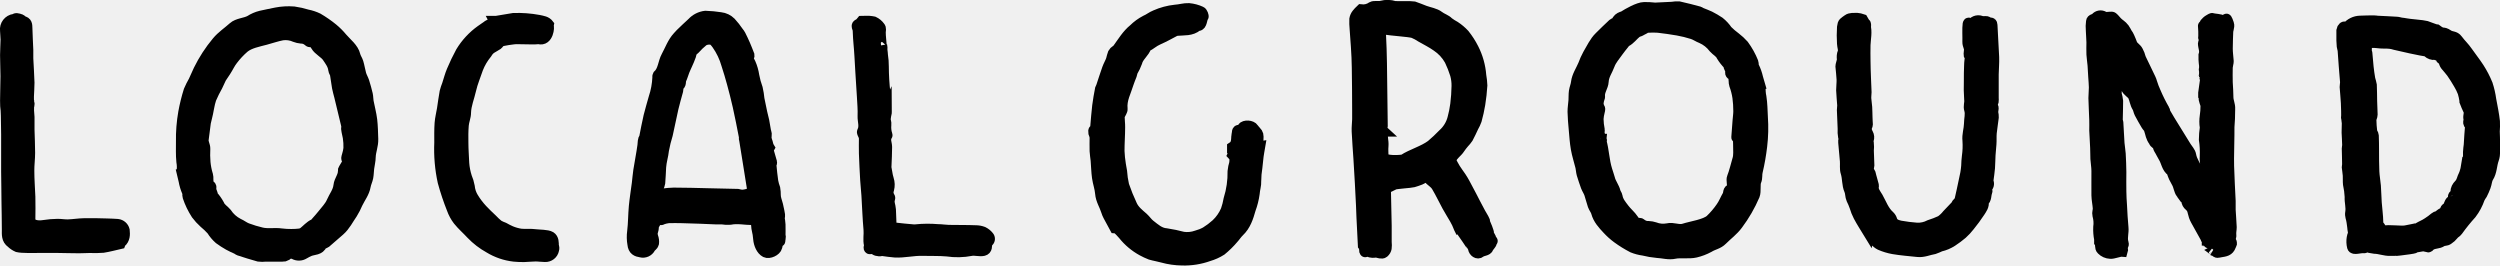
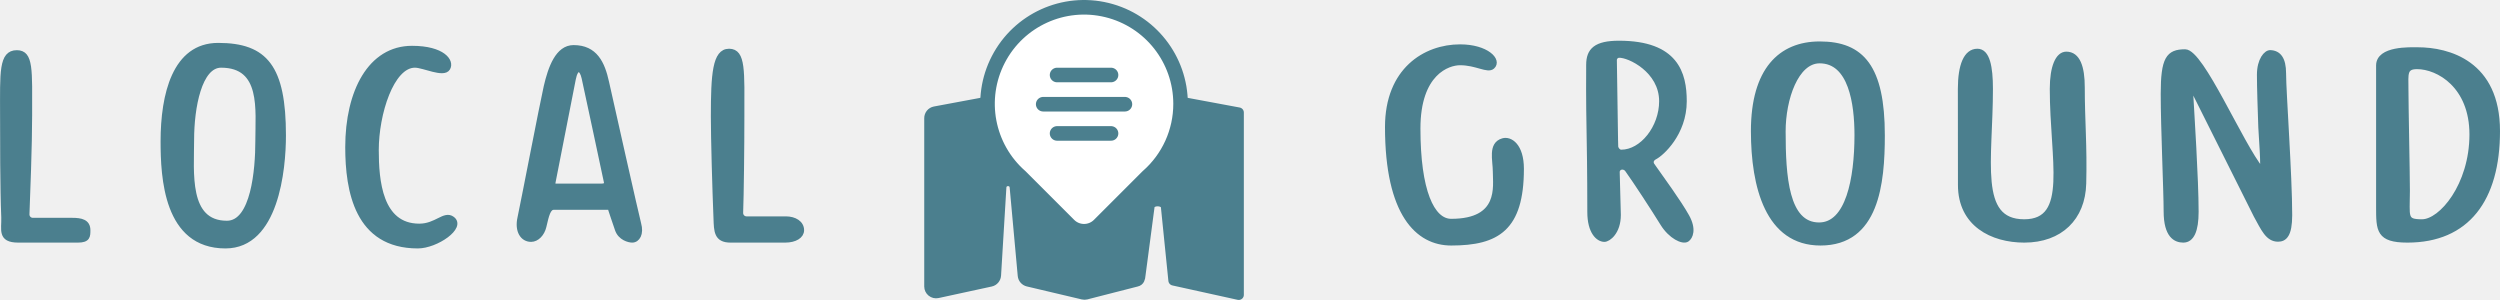
- <svg xmlns="http://www.w3.org/2000/svg" viewBox="0 0 881.93 93.67">
+ <svg xmlns="http://www.w3.org/2000/svg" viewBox="0 0 1715.02 205.76">
  <defs>
-     <style>.cls-1{stroke:#000;stroke-miterlimit:10;stroke-width:4px;}</style>
+     <style>.cls-1,.cls-2{fill:#4b7f8e;}.cls-1,.cls-2,.cls-3,.cls-4{stroke:#4b7f8e;}.cls-1{stroke-miterlimit:10;stroke-width:3px;}.cls-2,.cls-3{stroke-linejoin:round;}.cls-2{stroke-width:7px;}.cls-3{fill:#fff;}.cls-3,.cls-4{stroke-width:10px;}.cls-4{fill:none;stroke-linecap:round;}</style>
  </defs>
  <g id="Layer_2" data-name="Layer 2">
-     <g id="Layer_2-2" data-name="Layer 2">
-       <path class="cls-1" d="M748.66,88.57c-1.11-.09-3.17.86-4.23.73A4.34,4.34,0,0,1,741.52,88c-.74-.69-.17-1.72-.77-2.57,0,0,0-1,0-1.07a17.66,17.66,0,0,1-.32-4.18,10.4,10.4,0,0,0-.3-4.33c-.2-.74.19-1.62.14-2.42-.1-1.52-.45-3-.48-4.55-.07-2.87.06-5.75,0-8.63,0-1.42-.28-2.83-.36-4.24s0-2.64-.09-4c-.09-2-.24-4-.31-6.05,0-1.2.05-2.4,0-3.6-.08-2.6-.24-5.2-.3-7.8,0-1.25.17-2.5.16-3.76s-.15-2.46-.22-3.69-.13-2.71-.24-4.07-.33-2.58-.4-3.88,0-2.8,0-4.2-.19-2.8-.21-4.2a13.91,13.91,0,0,1,.07-3.17c.07-.77.88-.55,1.51-1.16A2.07,2.07,0,0,1,742.14,6c.73.41,1.86.09,2.81.12.41,0,.9.75,1.74,1.65s1.73,1.23,2.57,2.36a7.47,7.47,0,0,1,.56.91c.75,1.51.5.62,1.22,2.15.38.8.69,1.64,1,2.46s1.63,1.58,2,2.37c.19.4.41.8.57,1.22s.29,1.07.52,1.56c.48,1.06,1,2.09,1.52,3.14.63,1.31,1.27,2.62,1.89,3.94a6.82,6.82,0,0,1,.45,1.24,28,28,0,0,0,1.35,3.52,54.91,54.91,0,0,0,3.06,6.11c.22.28.16.76.34,1.09.51.93,1.06,1.84,1.62,2.75l5.72,9.26c.59.95,1.5,1.85,1.67,2.87.38,2.26,1.86,4,2.59,6.05.44,1.25,1.05,2.44,1.61,3.65.05.11,1.3,7.13,1.56,7.23.07-1.26.15-8.35.17-9.5,0-2-.88-5-.67-7.06a29.71,29.71,0,0,0-.31-5.89,30.37,30.37,0,0,1,.32-4.07l0-.25A12.67,12.67,0,0,1,778,41a21.8,21.8,0,0,0,.27-3.6c0-1-.91-2.13-.59-3.16.13-.42.5-.87-.22-1.14,0,0,0-.2,0-.3.22-1.59.46-3.18.66-4.77a1.61,1.61,0,0,0-.21-.69c0-.05.27-.75.21-.79.77-1-.89-1.38-.35-2.4,0-.05.13-.06,0,0,0-.38,0-.65,0-.91s-.08-.77-.12-1.16-.08-.65-.08-1c0-.48,0-1,0-1.43,0-.11-.06-.24,0-.33.55-1.36-.19-2.64-.2-4,0-.31.3-.61.35-.93a4.09,4.09,0,0,0,.14-1.92c-.37-.95-.49,1.59-.37.56a34.41,34.41,0,0,0-.11-3.88c0-1.07.06.84.24-.21a2.73,2.73,0,0,1,.85-1.19,4.74,4.74,0,0,1,1.06-.76c.33-.18.78-.5,1-.4.87.36,2.63.17,3.57.87,2,2,.56-3.1,2,1,.36,1-.49,2.42-.34,3.53a13.71,13.71,0,0,0,.1-1.73c-.07,2.31-.21,4.61-.2,6.92,0,1.46.23,2.92.33,4.39a4.32,4.32,0,0,1-.14,1,8.39,8.39,0,0,0-.2,1.18c0,1.78-.08,3.56,0,5.34s.25,3.53.24,5.29c0,1.33.71,2.65.62,4-.07,1.13,0,2.28-.07,3.4a53.27,53.27,0,0,0-.2,6c0,3.6-.2,7.21-.11,10.8.1,4.12.37,8.24.55,12.36,0,1,0,2.07,0,3.11.1,2,.29,4.07.37,6.1,0,.88-.24,1.78-.14,2.65.17,1.38-.73.88-.11,2.08s.32.95,0,1.83c-.61,1.67-1.76,1.81-3.61,2.1-.63.1-1.26.46-1.65-.42-.06-.13-.56,0-.79-.14,1.42.81-2-1.79-2-1.69-.2-1.8.54-1.05-.45-2.44-.25-.35,1.06,1.81.86,1.44-1-1.78-3.43-6.11-4.39-7.9a9.58,9.58,0,0,1-.64-1.41,15.09,15.09,0,0,1-.42-1.5,3.61,3.61,0,0,0-1.31-2.27c-.45-.35-1-1.21-.81-1.61.41-1.14-.68-.77-1-1.24.47-.54-.57-1-1.1-1.63s-.87-2.55-1.3-3.34-.8-1.43-1.15-2.16c-.25-.51-.42-1.07-.62-1.6-.08-.2-.09-.49-.23-.59-1.71-1.17-1.8-3.26-2.78-4.84-.62-1-1.08-2.1-1.73-3.08-.33-.5,0-.79-.34-1.27C761,50.8,760,50.3,760,49.85c-1.2-1.62-1.07-2.44-1.74-4.38-.18-.53-.72-.94-1-1.44-.81-1.38-1.62-2.77-2.36-4.19-.34-.66-.41-1.48-.8-2.1-.78-1.24-.89-2.73-1.5-4-.45-.9-2.13-1.72-2.38-2.74a4.94,4.94,0,0,1,0-1.16c-.63,0-1-.63-.57-1.41-1.66-1.08-1.59-6.23-3.07-7.65,0,.51,0,3.89,0,4.26a11.23,11.23,0,0,1,0,4.64,2,2,0,0,0,0,.45c0,1-.08,2-.12,3a12.87,12.87,0,0,1,.52,2.52c0,2.22-.09,4.44-.13,6.66,0,.28.18.57.2.85.15,2.46.25,4.93.42,7.39.09,1.23.35,2.45.42,3.68q.19,3.25.23,6.51c0,2.26-.06,4.52,0,6.78,0,1.65.13,3.3.23,4.95.15,2.61.25,5.23.52,7.83.17,1.65-.39,3.27-.09,4.9.11.6.56,1.15-.33,1.76C747.92,87.38,749,87.5,748.66,88.57Z" />
-       <path class="cls-1" d="M515.58,81.91c-1.39-2.58-.8-2.14-2.24-4.69-.87-1.54-1.83-3-2.68-4.57-1.25-2.28-2.35-4.65-3.68-6.88-.88-1.48-2-1.8-3.11-3.16-.09-.11-.64-1-.77-.88-1.22,1.46-3,1.85-4.65,2.38-.57.18-6.09.54-6.67.83l-.32-.87c-.25,1.73-1.54.63-2.82.92.1,4.5.23,10.07.31,14.65,0,2.29,0,4.59,0,6.89,0,.62,0-1.76,0-1.15.12,1.77.19,2.7-.9,3.65-.53.46-1.69,0-2.6-.2a4.38,4.38,0,0,1-2.61-.17c-1.67-1.25-1.19,1.6-1.35-.4-.12-1.54-.37-3.07-.46-4.6a9.85,9.85,0,0,1,.3-2.07c0-.22,0,.51-.06.26-.17.26-.28-.44-.49-.13-.09-1.82-.19-3.53-.27-5.25-.06-1.33-.09-2.67-.15-4q-.19-4-.41-8-.23-4.16-.49-8.32c-.21-3.29-.48-6.57-.63-9.85-.06-1.38.13-2.77.17-4.15,0-1.06,0-2.11,0-3.17,0-5-.05-10.1-.13-15.15,0-2.44-.17-4.88-.31-7.32-.12-2.12-.3-4.23-.45-6.34A25.39,25.39,0,0,1,478,6.75,3.87,3.87,0,0,1,478.79,5a13.93,13.93,0,0,1,1.36-1.47,5.65,5.65,0,0,0,3.93-1c.63-.37,2.59,0,3.33-.3a8,8,0,0,1,4.49.11c.58.12,6.23,0,6.78.13,1.31.42,2.57,1,3.86,1.47,1.69.62,3.64.87,5,1.9C508.62,6.71,510,7,510.92,8a19.51,19.51,0,0,0,2.3,1.46,17.82,17.82,0,0,1,3.25,2.75,29.08,29.08,0,0,1,3.21,5,25,25,0,0,1,2.64,9.44,25.51,25.51,0,0,1,.38,3.48,66.14,66.14,0,0,1-.74,6.65,54.45,54.45,0,0,1-1.24,5.6,14.6,14.6,0,0,1-1.11,2.38c-.62,1.29-1.18,2.6-1.87,3.85a13.86,13.86,0,0,1-1.44,1.76,21.26,21.26,0,0,0-1.46,1.91c-.87,1.39-2.44,2.22-3,3.84-.06.17-.26.39-.21.48.52,1,1,2,1.63,3s1.33,1.92,2,2.9c.46.7.9,1.42,1.3,2.16.82,1.5,1.61,3,2.41,4.54,1,2,2.08,4,3.14,6,.36.68.78,1.32,1.16,2,.88,1.57-.21.13.59,1.73A26.73,26.73,0,0,1,525,81.91c.08.22-.06.51-.11.84,1.12,1,.67,1.14,1.15,1.83.73,1,0-.07,0,1,0,.43-1,1.37-1.09,1.74-.37,1.11-1.9.83-2.8,1.59s-2.1-.2-2.28-1.23c-.05-.31-4.44-6.75-4.84-7.1m-27.4-34.4c-.3,1.86.34,3.55.19,5.27-.13,1.54,0,2.1,0,3.65,0,2.3,7.25,1.49,7.31,1.34,3-1.94,7-3,9.87-5.13a56.16,56.16,0,0,0,4.2-3.94,11.39,11.39,0,0,0,3.41-5.59,38.82,38.82,0,0,0,1-5,59,59,0,0,0,.45-6.45,14.47,14.47,0,0,0-.52-4.08,36.59,36.59,0,0,0-2-5.06,14.46,14.46,0,0,0-4.62-5c-1.73-1.23-3.66-2.18-5.51-3.24a16,16,0,0,0-2.72-1.47c-1.57-.53-8.22-.85-10-1.3-.11.66-.2-.75-.34.11-.17-.85-.29.56-.42,0-.93.32-1.07.59-1,1.59q.13,2.6.22,5.19t.13,5.22c.1,6,.28,20.84.28,22.17.44-.1-1.28-.17-1-.23A3.62,3.62,0,0,0,487.67,46.18Z" />
-       <path class="cls-1" d="M856.35,87c.88.2.15-.39-.38-.6-1.16.3-6.06,1.06-6.89,1.13,7.56-.66-4.15.94-4.07.74-.65,0-1.23,0-1.79,0-1.86.09-3.72-.73-5.57-.75a15.15,15.15,0,0,1-3.14-.7c-.51-.17,0,.6-.53.52-1.35-.2-3.73.81-4-.22a7.9,7.9,0,0,1-.12-3.31c.06-.62.56-1.28.41-1.94s-.17-1.32-.26-2-.16-1.1-.23-1.64c-.18-1.45-.69-2-.45-3.34.31-1.87-.32-3.62-.2-5.45a27.11,27.11,0,0,0-.6-4.51c-.11-1,0-2-.07-3.05s-.26-2-.35-2.94c0-.31.13-.64.12-1,0-1.86-.09-3.71-.12-5.57,0-.41.15-.83.14-1.24,0-1.47-.17-2.95-.2-4.42,0-1.09.07-2.18.07-3.28a8.61,8.61,0,0,0-.17-1.29,1.88,1.88,0,0,1-.1-.5c.11-.73,0-4.22-.06-5.31-.08-1.9-.31-3.79-.43-5.68,0-.6.18-1.21.14-1.81-.13-2-.36-3.92-.48-5.88-.15-2.3-.21-2.6-.35-4.91,0-.59-.27-1.16-.34-1.75a19.54,19.54,0,0,1-.12-2c0-1.2,0-2.41,0-3.6a1.66,1.66,0,0,1,.54-1c.4-.39,1,.38,1.35,0a6,6,0,0,1,4.45-2.17c1.63-.08,3.27-.09,4.9-.11.43,0,.85.1,1.28.13,1.55.11,5.1.2,6.65.34.56,0,1.11.22,1.66.31s1.12.09,1.66.23c1.06.27,6.1.6,7.15.92.26.08,3.51,1.33,3.76,1.32,2.5,1.84,1.89.37,3.94,1.74,1.33.89,2.31.34,3.28,1.65,1.27,1.72,2.34,2.58,3.55,4.34s2.75,3.68,4,5.61a35.26,35.26,0,0,1,3,5.77,30.69,30.69,0,0,1,1.24,5.43c.48,2.53,1,5.07,1.29,7.62a28.91,28.91,0,0,1-.06,3.56c0,1.35.14,2.7.11,4.05,0,1.92.22,4-.41,5.71-.75,2.08-.62,4.36-1.86,6.33-.58.92-.59,2.16-1,3.23a24.12,24.12,0,0,1-1.18,2.71,11.65,11.65,0,0,0-.91,1.5,19.13,19.13,0,0,1-2.88,5.41,65.27,65.27,0,0,0-4.84,6c-.44.63-1.14.81-1.53,1.45a7.09,7.09,0,0,1-1.69,1.52c-.76.62-1.52.25-2.35.79-1.21.78-2.48.48-3.73,1.21C857.27,86.59,856.94,86.74,856.35,87ZM834.07,14.58c.1.57.72,0,.72.49,0,1.73-.12,2.46-.14,4.19,0,.48.21-1,.25-.55.16,1.63.26,3.27.44,4.91q.23,2.13.59,4.24a20.66,20.66,0,0,1,.55,2.17c.1,1.87.06,3.74.11,5.61,0,1.6.18,3.19.17,4.78,0,.63-.43,1.25-.43,1.88a36.71,36.71,0,0,0,.29,4.12c.06.48.53.92.55,1.39.09,1.75.07,3.5.09,5.26,0,2.51,0,5,.11,7.52.08,1.68.41,3.34.54,5,.15,2,.17,3.92.3,5.87.18,2.69.51,4.37.55,7.06,0,1.28,0,.46.73,1.57.4.59.75,1.75,1.52,1.51,1.55-.48,6.17.25,7.76-.12.26-.06,4.08-.77,4.31-.91,1.33-.81,2.12-1,3.42-1.88A20.55,20.55,0,0,0,859,76.84c.54-.48.85-.19,1.39-.68A8.24,8.24,0,0,1,862.16,75c.65-.33.31-1.18,1.12-1.55.58-.27.76-1.31,1.14-2,.1-.18.33-.47.41-.45.68.24.52-.37.65-.61a1,1,0,0,0,.11-.75c-.34-.94,1.36-.92.94-2.1-.21-.61.45-1.74,1.05-2.32,1.05-1,1.1-2.38,1.74-3.52a6.85,6.85,0,0,0,.45-1.28,5.55,5.55,0,0,0,.2-.74c.16-.92.31-1.83.47-2.81l.44-.14c0-1.15,0-2.15,0-3.14,0-.84.19-1.66.26-2.5.09-1.1.13-2.21.2-3.31s.18-2.37.27-3.55c0-.06,0-.18,0-.19-1.2-.44-.38-1.46-.58-2.17-.27-.93.42-2-.1-3s-.9-2.08-1.32-3.13c0-.08,0-.2,0-.29a20.48,20.48,0,0,0-.63-2.87,19.08,19.08,0,0,0-1.47-3c-.79-1.36-1.62-2.71-2.53-4-.64-.91-1.44-1.71-2.13-2.58s-.46-1.89-1.53-2.34c-.09,0-.11-.23-.16-.35-.49-1.31-1.07-.54-2.35-1.36-.26-.17-.38.46-.65.07-.77.11-1.12-.39-2.16-1.13-.91.09-10-2-11-2.25-2.74-.83-3.4-.28-6.28-.64C837.43,14.77,835.67,15.11,834.07,14.58Z" />
-       <path class="cls-1" d="M620.69,29.89l-1.22.33-.11.41a1.32,1.32,0,0,0,.43.16c1.09,0,1.11.68,1.1,1.5a11.77,11.77,0,0,0,.26,1.93c.37,2.34.38,4.7.51,7.06a54.57,54.57,0,0,1-.25,10.3,79.93,79.93,0,0,1-1.54,8.81c-.34,1.2,0,2.3-.51,3.47s0,3.65-.54,5a49.66,49.66,0,0,1-5.93,10.27c-1.55,2.12-3.64,3.6-5.42,5.4-1.46,1.47-3,1.52-4.68,2.57a18.92,18.92,0,0,1-4.67,1.78c-2.22.53-5.47,0-7.32.42-2.1.47-4.15-.21-6.25-.31a30.17,30.17,0,0,1-4.77-.81,15.51,15.51,0,0,1-3.79-1,41.37,41.37,0,0,1-5.38-3.33,24.32,24.32,0,0,1-3.45-3.1c-1.62-1.72-3.23-3.46-3.88-5.87-.23-.87-.9-1.61-1.2-2.47-.48-1.35-.77-2.76-1.24-4.11-.31-.89-.87-1.68-1.21-2.56-.54-1.44-1-2.91-1.46-4.39-.23-.81-.23-1.68-.43-2.5-.52-2.13-1.22-4.22-1.6-6.38s-.53-4.48-.73-6.73-.39-4.21-.43-6.32c0-1.34.24-2.68.33-4,.07-1.06,0-2.14.15-3.19s.61-2.06.73-3.11c.28-2.3,1.62-4.15,2.48-6.21a26.19,26.19,0,0,1,1.64-3.65c1.29-2.12,2.27-4.45,4.1-6.21,1.53-1.47,3-3,4.58-4.43a4.59,4.59,0,0,1,1-.55c.13-.07.32-.13.36-.24.7-2,2.71-1.82,4.19-2.52.66-.31-2.12.81-1.51.41,1.1-.72,5-3,7-3a31.89,31.89,0,0,1,3.84.2c2-.12,4-.19,6-.29a9.94,9.94,0,0,1,2.44-.14c2.38.51,4.74,1.16,7.09,1.78.23.06.42.29.65.38,1,.42,2,.75,3,1.23a32.25,32.25,0,0,1,3.43,2,13.75,13.75,0,0,1,2.77,3,26.2,26.2,0,0,0,2.9,2.48A20.61,20.61,0,0,1,615,16,27.37,27.37,0,0,1,618.33,22c.2.49-.07,1,.31,1.66a17.34,17.34,0,0,1,1.33,3.8C620.25,28.32,620.49,29.19,620.69,29.89Zm-56,19.31a2.19,2.19,0,0,0,0,.47c1,3.44,1,6.88,2.07,10.32.32,1.06.71,2.11,1,3.18.36,1.5,1.58,3,1.94,4.53.14.57.62,1.07.71,1.64.28,1.78,1.43,3.07,2.43,4.41s2.35,2.39,3.25,3.76c.62.95,1.16,1.5,2.29,1.34a.7.7,0,0,1,.49.21,3.9,3.9,0,0,0,2.77.91,7.88,7.88,0,0,1,2,.37,8.36,8.36,0,0,0,4.62.43c2-.49,3.91.7,5.86.07,2.51-.82,7.49-1.49,9.36-3.21a28.15,28.15,0,0,0,3.82-4.49c.92-1.29,1.49-2.83,2.3-4.2.42-.71,0-1.92,1.27-2.15.11,0,.18-.3.25-.47.36-.9-.3-2.81.09-3.7.67-1.56,1.52-5.06,2-6.67.57-1.89-.16-7.87.23-9.82.12-.57-.73,2.85-.68,2.27.17-2,.3-4,.45-6,.08-1.07.26-2.15.25-3.22a36.24,36.24,0,0,0-.32-4.83,22.37,22.37,0,0,0-1.14-4.46,4.67,4.67,0,0,1-.19-1.41c-.06-.71-.07-1.83-.47-2-.94-.46-.9-.82-.51-1.41a7.64,7.64,0,0,1-.85-1.7c-.08-.21,0-.5-.15-.66a16.54,16.54,0,0,1-2.36-3c-.62-1.35-1.91-1.89-2.79-2.9a11.06,11.06,0,0,0-4.38-3.47c-1.1-.4-2.09-1.15-3.2-1.5a40.64,40.64,0,0,0-5.21-1.29c-2.33-.42-4.68-.72-7-1a26.22,26.22,0,0,0-3.51,0c-1,0-.21,0-2.68,1.17,0,.09-.24.12-.37.18a4.52,4.52,0,0,0-1.12.5c-1.25,1-2.2,2.43-3.7,3.19-.3.15-.5.53-.73.81-.67.85-1.37,1.68-2,2.57-1.09,1.58-2.47,3.08-3.11,4.84-.71,2-2.06,3.69-2.17,5.94-.09,1.82-1.55,3.39-1.28,5.35a.26.26,0,0,1,0,.11c-.45,1.33-.87,2.63,0,4,.18.28-.06.84-.13,1.26a13.94,13.94,0,0,0-.4,2.48,20.54,20.54,0,0,0,.43,3.89c.25,1.15-1.7,1.24.08,1.77C565.07,50.58,565,49.15,564.65,49.2Z" />
-       <path class="cls-1" d="M64.43,61.31l1.24-.26.14-.4a1.32,1.32,0,0,0-.42-.18c-1.09,0-1.07-.74-1-1.56A11.77,11.77,0,0,0,64.21,57c-.24-2.36-.13-4.71-.14-7.07a54,54,0,0,1,.8-10.22A63.15,63.15,0,0,1,66.77,32a32.17,32.17,0,0,1,1.69-3.38c.61-1.28,1.14-2.59,1.75-3.86a49.66,49.66,0,0,1,6.46-9.94c1.66-2,3.82-3.4,5.7-5.1,1.53-1.39,4.11-1.36,5.87-2.32A12.64,12.64,0,0,1,92,5.77c1.8-.33,3.57-.83,5.38-1.13a23.46,23.46,0,0,1,6.28-.36,30.17,30.17,0,0,1,4.72,1.06,15.51,15.51,0,0,1,3.73,1.24,41.37,41.37,0,0,1,5.2,3.61,24.32,24.32,0,0,1,3.28,3.28c1.53,1.8,4,3.63,4.56,6.07.19.88.81,1.66,1.07,2.53.41,1.37.62,2.8,1,4.17.26.9.78,1.73,1.07,2.62.47,1.47.88,3,1.23,4.46.19.82.14,1.69.29,2.52.4,2.15,1,4.28,1.26,6.45s.29,4.5.37,6.76-.84,4.22-.9,6.33c0,1.34-.38,2.67-.54,4-.13,1.06-.12,2.13-.32,3.17s-.71,2-.9,3.07c-.4,2.29-1.84,4.06-2.8,6.07a26.19,26.19,0,0,1-1.83,3.56c-1.4,2-2.5,4.32-4.43,6-1.61,1.39-3.19,2.81-4.81,4.18a4.59,4.59,0,0,1-1.07.49c-.13.06-.33.12-.37.22-.8,2-2.8,1.67-4.31,2.29a15.76,15.76,0,0,0-1.95,1,3.29,3.29,0,0,1-3.41.07,2.56,2.56,0,0,0-2.92.54,1.84,1.84,0,0,1-1.16.26c-2,0-4,0-6,0a9.94,9.94,0,0,1-2.44,0c-2.35-.63-4.67-1.41-7-2.15-.23-.07-.41-.31-.63-.42-1-.47-2-.86-2.9-1.39a32.25,32.25,0,0,1-3.32-2.14,13.75,13.75,0,0,1-2.61-3.1,26.2,26.2,0,0,0-2.76-2.63,20.61,20.61,0,0,1-2.68-2.94,27.37,27.37,0,0,1-3-6.23c-.18-.5.13-1-.22-1.67A17.34,17.34,0,0,1,65,63.77C64.79,62.9,64.6,62,64.43,61.31Zm58-16.31a2.19,2.19,0,0,0,0-.47q-1.25-5.24-2.52-10.47c-.26-1.08-.6-2.14-.8-3.23-.28-1.51-.42-3.05-.7-4.57-.11-.58-.56-1.1-.62-1.68-.19-1.79-1.27-3.14-2.19-4.53s-3.22-2.51-4-3.93c-.57-1-1.08-1.55-2.22-1.46a.7.7,0,0,1-.48-.24,3.9,3.9,0,0,0-2.72-1.05,7.88,7.88,0,0,1-2-.47,8.36,8.36,0,0,0-4.59-.67c-2,.38-4,1.09-6,1.62-2.55.68-5.61,1.24-7.58,2.87A28.15,28.15,0,0,0,82,21c-1,1.24-1.64,2.74-2.52,4.07-.46.69-1.58,2.36-1.66,2.53-.41.88-.8,1.77-1.23,2.64a45.67,45.67,0,0,0-2.26,4.56c-.67,1.86-1,4.82-1.54,6.75a15.25,15.25,0,0,0-.41,1.71c-.28,2-.51,4-.77,6-.14,1.07.62,2.13.58,3.2a36.24,36.24,0,0,0,.07,4.84,22.37,22.37,0,0,0,.9,4.52,4.67,4.67,0,0,1,.12,1.41c0,.71,0,1.83.36,2.05.91.51.85.87.43,1.43a7.64,7.64,0,0,1,.76,1.75c.07.21,0,.5.12.66a16.54,16.54,0,0,1,2.19,3.09c.55,1.38,1.8,2,2.63,3A11.06,11.06,0,0,0,84,79c1.08.46,2,1.25,3.12,1.67a40.64,40.64,0,0,0,5.14,1.56c2.3.54,4.64,0,7,.35a26.22,26.22,0,0,0,3.51.2,24.51,24.51,0,0,0,3.12-.18,4.52,4.52,0,0,0,1.14-.44c1.3-1,2.32-2.31,3.87-3,.31-.14.53-.5.77-.77.71-.81,1.45-1.6,2.12-2.46,1.18-1.52,2.63-2.94,3.36-4.66.82-1.93,2.25-3.58,2.48-5.82.18-1.81,1.73-3.31,1.56-5.28a.26.26,0,0,1,0-.11c.52-1.3,2-2.58,1.23-4-.16-.29.11-.83.2-1.26a13.94,13.94,0,0,0,.53-2.46,20.54,20.54,0,0,0-.23-3.9C122.7,47.26,122.09,45,122.42,45Z" />
-       <path class="cls-1" d="M271.28,52.16c-.16.31-.45.61-.39.81.38,1.44.86,2.86,1.24,4.31.07.27-.25.63-.23.93.18,1.9.36,3.81.64,5.7a15.59,15.59,0,0,0,.72,2.61,13.22,13.22,0,0,1,.18,2.34,6.26,6.26,0,0,0,.26,1.62c.16.63.39,1.24.55,1.88s.33,1.48.48,2.23.41,1.7.06,2.15c.14,1,.3,1.71.32,2.45.05,1.46,0,2.92,0,4.39,0,.23,0,.45,0,.68-.24,3-.17-1.91,0-1.52a3.21,3.21,0,0,1-.61,2.84c-.34.25-.41.95-.52,1.46-.29,1.34-2.72,2.4-3.84,1.83-1.47-.75-2.3-2.85-2.44-4.56-.26-3.22-.61-2.42-.8-5.64a1.19,1.19,0,0,0-1.37-1.27c-2.65,0-5.29-.65-8-.1a12,12,0,0,1-2.83-.14c-.72,0-1.44,0-2.16,0-1.83-.07-3.65-.17-5.47-.23-2.15-.08-4.29-.15-6.44-.2-1.62,0-3.24-.09-4.86,0a11,11,0,0,0-2.26.54c-.13,0-.28.27-.36.24-1.81-.66-1.92,1.18-2.71,2,0,0-.06.07-.05.1.21,2-.79,2-.18,4a4.76,4.76,0,0,1,.27,2.26c-.13.58-.9,1-1.21,1.54a2.76,2.76,0,0,1-3.14,1.41c-1.51-.24-2.61-.69-2.8-2.69a14.27,14.27,0,0,1-.09-4.45c.36-2.92.32-5.9.59-8.83.26-2.74.71-5.46,1.06-8.19.19-1.49.28-3,.51-4.47.46-2.95,1.06-5.88,1.46-8.83.11-.77.07-2.47.54-2.47.53-2.64,1-5.27,1.61-7.86.51-2.17,1.21-4.29,1.78-6.45a26.54,26.54,0,0,0,1.35-7.3c0-.2-.05-.49,0-.57,2-1.76,1.9-4.6,3.1-6.77,1.28-2.34,2.15-4.93,4-6.92.3-.33.6-.67.92-1,1.37-1.31,2.73-2.64,4.14-3.91a7.39,7.39,0,0,1,4.56-2.31,44,44,0,0,1,5.32.5A5.92,5.92,0,0,1,257.71,8a28.67,28.67,0,0,1,2.65,3.36,6.93,6.93,0,0,1,.74,1.07c.56,1.12,1.1,2.25,1.6,3.4s1,2.44,1.47,3.66a.7.7,0,0,1-.07.46c-.43,1,.12,1.58.5,2.4a17,17,0,0,1,1.26,4.38,28.18,28.18,0,0,0,1.23,4.51,27.26,27.26,0,0,1,.59,3.69c.31,1.62.69,3.22,1,4.83a46.2,46.2,0,0,1,1.2,5.78c.07.82.52,1.69.38,2.27-.32,1.31.43,2.26.59,3.37A3.84,3.84,0,0,0,271.28,52.16Zm-8.64-4c-.69-3.58-1.38-7.16-2.18-10.71-.61-2.74-1.32-5.45-2.05-8.16q-.89-3.28-1.95-6.52A23.61,23.61,0,0,0,253,15.52c-.66-.87-1.24-1.67-2.22-1.75a4.45,4.45,0,0,0-2.72.51,25.85,25.85,0,0,0-3.14,3c-.27.27-.58.49-.88.74a9.35,9.35,0,0,0-.51,1.65c-.35,1-.79,2-1.21,2.92-.34.8-.74,1.57-1.05,2.38-.39,1-.67,2.07-1.11,3-.34.76.11,1.95-1,2.25A13.74,13.74,0,0,1,239,32c-.53,2-1.17,4.07-1.64,6.13-.71,3.08-1.29,6.19-2,9.28A48,48,0,0,0,234,52.93c-.2,2-.86,3.95-1,6-.11,1.85-.16,3.71-.32,5.56a6.87,6.87,0,0,1-.55,1.68,1.7,1.7,0,0,0,1.7,2.34,31.19,31.19,0,0,1,3.89-.33c4,0,8,.13,12,.22q5.3.11,10.59.24a5.25,5.25,0,0,1,.82.2c1.54.3,3.09-.45,4.61-.84-1-6.67-2-12.19-3-18.75C262.59,49.16,262.68,48.34,262.64,48.12Z" />
-       <path class="cls-1" d="M700.57,66.29c.14.58.43,1.06.29,1.34-.54,1.11-.11,2.6-1.33,3.43.35,1.47-.56,2.57-1.24,3.65a60,60,0,0,1-3.61,4.92,21.06,21.06,0,0,1-2.55,2.75A35.05,35.05,0,0,1,688.62,85a12.9,12.9,0,0,1-4.18,1.77,21.71,21.71,0,0,1-2.14.89c-1.95.34-3.79,1.24-5.84,1-2.86-.31-5.73-.51-8.57-1a20.56,20.56,0,0,1-4.54-1.37,5.19,5.19,0,0,1-1.91-1.58,35.14,35.14,0,0,1-2-3l-.1.48c-1.26-2.07-2.53-4-3.58-6a18.4,18.4,0,0,1-1.34-3.36,22.48,22.48,0,0,0-1.12-2.63c-.43-.95-.31-2.14-.73-3.1-.88-2-.6-4.22-1.26-6.28-.4-1.23-.15-2.67-.25-4-.17-2.19-.39-4.37-.59-6.56,0-.07,0-.16,0-.19.64-.64.15-1.14-.05-1.8a11.88,11.88,0,0,1-.15-2.88c-.09-2.22-.2-4.44-.27-6.65,0-.55.14-1.1.11-1.64-.1-1.77-.31-3.53-.37-5.3,0-1.25.19-2.51.15-3.76-.05-1.53-.28-3-.4-4.57a5.58,5.58,0,0,1,.18-1.09l.55,1a3.47,3.47,0,0,1-.08-.47c.08-1.46-.54-2.88.1-4.42.36-.85-.16-2.05-.2-3.1a45.07,45.07,0,0,1,0-5.82c.19-1.67.54-1.51,1.92-2.56.74-.57,2.08-.45,3.15-.48a7.79,7.79,0,0,1,1.91.42,11.84,11.84,0,0,1,1,2c.15.48,0-.93-.06-.39,0,.17-.13.36-.09.5.68,2,.07,4.77,0,6.8s0,3.87,0,5.8.1,4,.17,6.07c.06,1.61.16,3.22.2,4.84,0,.7-.15,1.4-.11,2.09.06,1.05.26,2.1.33,3.15s.07,2.37.11,3.56c0,.83.1,1.66.12,2.5a1.89,1.89,0,0,1-.19.72c-.05.13-.24.2-.28.33a4.8,4.8,0,0,0,.64,2.33,2.48,2.48,0,0,1,.18,2,2.07,2.07,0,0,0,0,1.24,13.41,13.41,0,0,1,0,2.67c.05,1.76.16,3.52.19,5.28,0,.41-.37.86-.29,1.23a11.74,11.74,0,0,0,.79,1.65,8.49,8.49,0,0,1,.27,1.11c.25.93.51,1.87.77,2.8,0,.07.1.14.09.2-.45,1.72.73,3,1.45,4.23,1.28,2.26,2.12,4.82,4.16,6.62a3.06,3.06,0,0,1,.84,1.39c.48,1.51,1.86,1.86,3,2.14a56.58,56.58,0,0,0,5.93.75,8.91,8.91,0,0,0,4.49-1,35.25,35.25,0,0,0,4-1.55,11.54,11.54,0,0,0,2.32-2.2c1.06-1.09,2.11-2.2,3.15-3.31.1-.1.07-.32.16-.44s.44-.48.66-.73.37-.34.42-.55c.55-2.41,1.09-4.82,1.58-7.24a30,30,0,0,0,.83-4.95c0-1.14.13-2.25.24-3.38a26.61,26.61,0,0,0,.21-5.62c-.23-2,.48-3.9.53-5.87,0-1.69.55-3.51.08-5-.41-1.31.16-2.35,0-3.54a62.91,62.91,0,0,1-.12-6.68c0-1.8,0-3.61.09-5.41,0-1.1.2-2.2.3-3.28-.11,0-.4-.07-.41-.11a4.93,4.93,0,0,1,0-1.53c.35-1.22-.55-2.2-.5-3.37.07-1.55-.14-4.84.1-6.36.12-.76.93.54,1.52-.1a2.58,2.58,0,0,1,3.26-.63.6.6,0,0,0,.22,0c.58,0,1.57-.13,1.67.11.46,1,1.56-.34,1.61,1,.13,3.22.47,8.13.6,11.34.08,2-.13,4-.16,6.05,0,2.8,0,5.61,0,8.41,0,.7.27,1.7-.85,2a.6.6,0,0,0,0,.4c1.41.62.56,1.81.7,2.74a6.49,6.49,0,0,1,.17,1.64c-.2,1.82-.53,3.62-.71,5.44-.13,1.34,0,2.7-.11,4s-.24,2.57-.32,3.86c-.09,1.51-.07,3-.19,4.53s-.34,2.82-.52,4.23a1.44,1.44,0,0,0,0,.61A1.67,1.67,0,0,1,700.57,66.29Z" />
-       <path class="cls-1" d="M435,54.7l1.12-2.33-1.25-.13c0-.11,0-.23,0-.25,1.46-.93,1.41-2.43,1.5-3.88,0-.39.15-.77.17-1.16.05-.77.21-1.26,1.07-.59.14.11.43,0,.57,0a3.35,3.35,0,0,1,.22-1.18c.66-1,3.08-.81,3.71.21.37.59.95,1.06,1.34,1.64a2.11,2.11,0,0,1,.3,1.14c0,1.24-.1,2.48-.16,3.78l.72-.11c-.19,1.12-.4,2.16-.54,3.21-.18,1.35-.3,2.71-.44,4.07a29.75,29.75,0,0,0-.4,4.64c.09,1.58-.46,3-.55,4.52A26,26,0,0,1,441,73.77c-.8,2.84-1.7,5.71-4,7.87-.78.74-1.35,1.69-2.09,2.48a32.4,32.4,0,0,1-4.14,4.06,17.39,17.39,0,0,1-4.43,2,25.47,25.47,0,0,1-9.28,1.48,27.44,27.44,0,0,1-7-1c-1.37-.4-2.8-.6-4.15-1a24.35,24.35,0,0,1-2.9-1.35,22,22,0,0,1-6.67-5.61c-.68-.76-1.37-1.53-2.12-2.22-.19-.18-.63-.1-.8-.12-.79-1.45-1.58-2.87-2.33-4.31a9.23,9.23,0,0,1-.66-1.6c-.64-2.1-1.93-3.93-2.11-6.24-.15-1.9-.85-3.76-1.11-5.66s-.3-4-.47-6c-.09-1.08-.32-2.16-.36-3.24-.06-1.66,0-3.32,0-5a9.93,9.93,0,0,0-.48-1.56c-.06-.27,0-.78.12-.83.59-.25.55-.71.59-1.2.21-2.45.39-4.91.68-7.36.24-2,.63-4,1-6a6.83,6.83,0,0,1,.39-.87c.69-2.06,1.34-4.13,2.07-6.18.39-1.09,1-2.11,1.39-3.19a22.82,22.82,0,0,1,.67-2.31c.34-.66,1.14-.88,1.65-1.58,1.72-2.37,3.24-4.94,5.58-6.84a17.12,17.12,0,0,1,4.11-3c1.21-.5,2.26-1.39,3.47-1.86a23.18,23.18,0,0,1,6.94-1.87c1.62-.09,3.23-.63,4.83-.56a12.79,12.79,0,0,1,4.23,1.14c.44.18.92,1.48.73,1.7-.58.66-.43,3-1.71,3a.55.55,0,0,0-.32.06c-2.08,1.8-4.66,1.4-7.1,1.64a2.87,2.87,0,0,0-1,.32c-1.88,1-3.7,2-5.63,2.85s-2.61,1.76-4.35,2.59c-.65,2.11-2.76,3.33-3.3,5.56a18.71,18.71,0,0,1-1.51,3.16c-.19.42-.22.91-.38,1.34-.34.95-.79,1.86-1.07,2.82-.89,3-2.56,5.8-2.19,9.13.07.63-.53,1.34-.81,2a1.88,1.88,0,0,0-.23.71c0,1.24.19,2.49.17,3.73,0,2.82-.23,5.64-.22,8.46a40,40,0,0,0,.48,4.71c.1.8.31,1.58.42,2.37a31.41,31.41,0,0,0,.73,5,68.1,68.1,0,0,0,2.83,7c.84,1.9,2.46,3.16,4,4.5.87.78,1.52,1.82,2.44,2.53,1.76,1.35,3.37,2.93,5.86,3.11a57.3,57.3,0,0,1,5.91,1.23,10,10,0,0,0,4.79-.48,14.58,14.58,0,0,0,3.25-1.3,26.27,26.27,0,0,0,3.73-2.8,14.71,14.71,0,0,0,3.49-5,24.9,24.9,0,0,0,1-3.87,31.31,31.31,0,0,0,1.42-9.9,15.57,15.57,0,0,1,.59-2.89,7.64,7.64,0,0,0,0-2.05C435.6,55.17,435.22,54.95,435,54.7Z" />
-       <path class="cls-1" d="M305.07,7.58a11.58,11.58,0,0,1,3.09.21,5.46,5.46,0,0,1,2.12,1.75c.47.5.21,1.18.19,1.83,0,1.61.26,3.22.35,4.84.06,1.06.24.36.16-.17a5,5,0,0,1,.08,1.54c.19,1.13.05.78.19,1.92a25,25,0,0,1,.3,3.93,86.37,86.37,0,0,0,.57,9.52c.08,1.22-.24,2.53.12,3.65s-.39,2.14,0,3.3l.31-.65c0,.13.1.23.08.32a19.15,19.15,0,0,0-.42,2.4c0,.67.34,1.37.24,2a8.6,8.6,0,0,0,.36,3.57c0,.1.1.26.05.31-1,1.29-.15,2.64-.15,4,0,2.19-.13,4.39-.21,6.58,0,.6-.1,1.2-.11,1.8a8.16,8.16,0,0,0,.12,1.09l.25-.44a21.53,21.53,0,0,0,.56,2.39,6.17,6.17,0,0,1,.11,3.47,3,3,0,0,0,.32,2.84.49.49,0,0,1,.05.42c-.55,1.35.2,2.61.26,3.92.08,1.62.1,3.24.19,4.86a5.16,5.16,0,0,0,.28,1.82c.18.4.7-.15,1.12-.1,2.13.28,4.28.44,6.42.64a4.13,4.13,0,0,0,1,0,41.18,41.18,0,0,1,7.75-.07c1.27,0,2.54.23,3.82.26,3.17.07,6.34,0,9.51.13a7.25,7.25,0,0,1,2.59.46,5.68,5.68,0,0,1,1.9,1.5,1.17,1.17,0,0,1-.25,1.86c-.22.17-.32.09-.34.32-.13,1.25.12,2.37-1.13,2.69s-3.19-.28-4.31,0a25.33,25.33,0,0,1-8.52.18c-2.86-.26-5.76-.12-8.63-.21-3.27-.1-6.55.77-9.81.58-1.36-.08-2.71-.33-4.07-.49a1.94,1.94,0,0,0-.75,0c-.82.24-2.25-.1-2.54-.84-.13-.33-1.38.39-1.59.1s.21-.77.09-1.22c-.46-1.79,0-3.6-.17-5.43-.36-4-.49-8.09-.74-12.13-.11-1.76-.33-3.52-.43-5.28-.18-3.13-.34-6.26-.45-9.4-.06-1.85,0-3.71,0-5.56a5.58,5.58,0,0,0-.56-1.52c-.07-.19-.2-.46-.13-.6,1-1.83.14-3.73.22-5.59.09-2.2-.11-4.42-.23-6.63-.16-2.85-.37-5.71-.54-8.56-.12-1.92-.22-3.83-.33-5.75-.22-4-.48-5.08-.62-9.13,0-1-1-1.89.27-2.21a6.2,6.2,0,0,0,1-1Z" />
-       <path class="cls-1" d="M42.35,85.86c-2,.46-4,1-6,1.32a38.56,38.56,0,0,1-4.72.07c-1.26,0-2.51.11-3.77.1-2.41,0-4.83-.09-7.24-.11s-4.87,0-7.3,0c-1.61,0-5.51.11-7.07-.26a7.35,7.35,0,0,1-2.15-1.43C2.44,84.38,2.65,82.66,2.65,81c0-3.35-.09-6.7-.13-10,0-3.51-.1-7-.12-10.52,0-4.36,0-8.73,0-13.09,0-2.2-.05-4.39-.1-6.59-.09-3.78-.25-1.55-.28-5.33,0-2.86.15-5.72.15-8.58,0-2.48-.15-5-.15-7.45,0-1.83.16-3.66.18-5.49,0-1-.17-2.1-.19-3.15A3.48,3.48,0,0,1,5,6.9c.28-.05.55-.3.8-.28A5.26,5.26,0,0,1,7.29,7c.28.11.45.58.71.62,1.42.21,1.4,1.2,1.43,2.29.06,2.58.22,5.16.32,7.74,0,1,0,2,0,3,.13,2.86.34,5.71.42,8.57,0,1.61-.15,3.23-.2,4.85,0,.85,0,1.7.07,2.55.14,2,.27-2,0,0a29.14,29.14,0,0,0,.14,4.76c0,1.48,0,3,0,4.45.06,2.71.22,5.42.21,8.12,0,2.09-.3,4.19-.28,6.28,0,3.08.24,6.16.37,9.24,0,0,0,.07,0,.11,0,2.59.09,5.18,0,7.77,0,2.23,2.74,2.65,5,2.26a33.07,33.07,0,0,1,4.86-.41c1.24,0,2.49.24,3.72.19,1.87-.06,3.73-.38,5.6-.41,2.74-.05,5.49,0,8.24.09,1.19,0,2.39.12,3.58.17a2.66,2.66,0,0,1,2.28,2c.15,1.53.16,3.08-1.2,4.21C42.39,85.5,42.38,85.79,42.35,85.86Z" />
-       <path class="cls-1" d="M193.32,9.28c.37,0,0,5.23-3.25,4.3-1.16.2-5,0-8,0-.68,0-5.09.58-5.65,1-.39.3-.64.81-1,1.08-.87.6-1.85,1-2.69,1.67a6.58,6.58,0,0,0-1.14,1.46,19.67,19.67,0,0,0-3.12,5.31c-.84,2.55-1.93,5-2.51,7.63s-1.72,5.22-1.79,8c0,1.48-.68,2.94-.8,4.43-.17,2.06-.17,4.14-.13,6.21,0,2.44.21,4.87.3,7.3a21.25,21.25,0,0,0,.94,4.78,15.6,15.6,0,0,1,1,3.32,9.5,9.5,0,0,0,1.36,4.06A26.05,26.05,0,0,0,170,74c1.09,1.21,2.31,2.3,3.49,3.44a23.76,23.76,0,0,0,2.22,2.08,12,12,0,0,0,2,.92,26.67,26.67,0,0,0,2.43,1.23,15.26,15.26,0,0,0,3.54,1c1.74.19,3.53-.06,5.26.19,1.21.17,4.15.1,5.2.76s1,2,1,3.14a1.75,1.75,0,0,1,.1,1.31,2.88,2.88,0,0,1-3,2.36c-1.11,0-2.22-.2-3.33-.19-1.35,0-2.7.19-4.05.21a31.75,31.75,0,0,1-3.54-.15,21.24,21.24,0,0,1-8.71-3,26.26,26.26,0,0,1-6.23-4.79c-1.52-1.65-3.24-3.13-4.64-4.87a14.44,14.44,0,0,1-2.17-4,87.76,87.76,0,0,1-3.18-9.51,53.66,53.66,0,0,1-1.19-13.76c0-2.3-.05-4.61.11-6.9.12-1.7.57-3.37.84-5.06.32-2,.55-4,.92-5.95a20.92,20.92,0,0,1,.86-2.62c.53-1.61.94-3.26,1.6-4.81a71.88,71.88,0,0,1,3.17-6.62,25.62,25.62,0,0,1,7.07-7.62c.85-.66,1.81-1.17,2.63-1.86.35-.3,2-.49,1.72-1.34,0,0,.75,0,1,0l6-1a40.38,40.38,0,0,1,8.87.65c1.45.33,2.66.4,3.54,1.59C193.53,8.89,193.38,9.11,193.32,9.28Z" />
+     <g id="Layer_3" data-name="Layer 3">
+       <path class="cls-1" d="M12.52,164.93h41c7,0,7-3,7-7,0-6-4.92-7-11-7h-27a3.81,3.81,0,0,1-3.81-4c.47-12,1.84-47.38,1.84-68,0-31,1-43-9-43-11,0-10,14-10,43,0,14.78,0,50.35.82,70.14C2.68,157.4-.48,164.93,12.52,164.93Z" />
+       <path class="cls-1" d="M501.12,164.93h37.51c7,0,11.49-3,11.49-7,0-5-4.92-8-11-8h-27a3.81,3.81,0,0,1-3.81-4c.47-12,.84-45.38.84-66,0-31,1.08-45-9-45-9.92,0-11,16-11,45,0,14.78,1,50.35,1.82,70.14C491.27,158.4,491.2,164.93,501.12,164.93Z" />
+       <path class="cls-1" d="M194.66,92.93c0-46.79-12.32-62-45-62-30,0-38,34.1-38,66,0,24.46,2,72,43,72C189.66,168.93,194.66,116.33,194.66,92.93Zm-39,60c-27.89,0-24-34.67-24-57s5.35-51,20-51c29,0,25,30.25,25,52C176.66,116.18,173.66,152.93,155.66,152.93Z" />
+       <path class="cls-1" d="M1291.51,92.87c0-46.79-14-62.94-43.16-62.94-27,0-45.71,18-45.71,60,0,38,9.89,77,46.22,77C1287.52,166.93,1291.51,125.93,1291.51,92.87Zm-43.59,61.24c-22.4,0-24.46-33.17-24.46-64,0-22.33,8.86-48.16,24.83-48.16,21.24,0,25.4,29,25.4,50.73C1273.68,122.93,1267.52,154.11,1247.92,154.11Z" />
+       <path class="cls-1" d="M282.64,32.93c21.18,0,27.7,9,24.7,14s-16.69-2-22.7-2c-15.82,0-26.3,33-26.3,58,0,21,2.48,52,29.3,52,11.7,0,17.16-9,22.7-5,8.11,5.85-11,19-23.7,19-41.82,0-48.3-38-48.3-68C238.34,62.93,253.82,32.93,282.64,32.93Z" />
+       <path class="cls-1" d="M438.33,153.43c-1.13-4-20.08-88.25-22-97-2.85-13-7.85-24-22.85-24-11,0-16,14-19,27-2.51,10.89-16.25,82.13-18,90-2,9,1.85,15,7.85,15,4.15,0,7.85-4,9-9,1.85-8,3-13,6.58-13h37.85c.93,0,.74.6,1,1.49.79,2.65,1.64,4.75,4.56,13.51,2,6,8.15,7.5,10.37,7.5C437.48,164.93,440.33,160.43,438.33,153.43ZM379.6,125.1l13.87-70.66c1.71-9,5.47-7.9,7-1,2,9,14,65.21,15.31,71.47.28,1.3-.31,2.53-3,2.53H380.68C379.43,127.43,379.46,126.34,379.6,125.1Z" />
+       <path class="cls-1" d="M1001.62,31.93c-24,0-50,16-50,55.23,0,59.77,20.9,79.77,43.9,79.77,31.7,0,48.39-10,48.39-51.14,0-15.86-7.75-21-13-19.43-8.77,2.57-5.32,13.5-5.32,21.48,0,10.09,4.33,33.77-30.07,33.77-13,0-22.59-20.68-22.59-63.43,0-38.25,20.5-44.93,28.68-44.93,11.29,0,18.9,5.68,22.29,2.68C1029,41.39,1019.91,31.93,1001.62,31.93Z" />
+       <path class="cls-1" d="M1388.67,164.93c-22.15,0-44-11-44-38,0-17-.06-35.38-.06-66,0-16,3.91-26,11.91-26,7.06,0,9.15,11,9.15,26,0,49-10,91,22.94,91,31.91,0,19.06-42,19.06-91,0-15,3.85-24,9.85-24,8,0,11.15,9,11.15,23,0,23,1.67,39.7,1,66C1429.08,149.63,1413.52,164.93,1388.67,164.93Z" />
+       <path class="cls-1" d="M1483.77,64.3c0,23.51,2,66.67,2,80.63,0,17,6.75,20,12,20,5.94,0,9-6.63,9-19.63,0-22.39-3-68.19-3.79-82.41a.93.93,0,0,1,1.71-.54l42.83,85.59c5,9,8,16.37,15.25,16.37,4.59,0,8.2-3,8.2-16.67,0-27.33-4.2-84.77-4.2-97.33,0-10-3.45-14.2-9.31-14.43-2.95-.12-7.69,5.06-7.69,15.43,0,8.79.57,25.18.95,36.17.08,2.23,2.22,30.55.8,28.83-14.23-17.26-41-81-52.49-81C1487.29,35.3,1483.77,40.3,1483.77,64.3Z" />
+       <path class="cls-1" d="M1157.4,148.43c-5.49-9.88-17.61-26.4-23.78-35.18-1-1.45-1.22-3.82,1.86-5.4,4.38-2.25,20.15-16.13,20.15-38.42,0-19-5.68-40-45-40-16,0-21,5-21,15,0,7.17-.23,21.25.32,49,.44,22.53.46,46.62.46,52,0,14,6,19,10.22,19,2.78,0,9.78-5,9.78-17l-.78-29.45a3.12,3.12,0,0,1,2.51-3.06h0a4,4,0,0,1,4,1.56c5.56,7.72,18.14,27,24.27,36.94,5.54,9,14,13,17,11C1159.79,162.83,1162.4,157.43,1157.4,148.43Zm-48.84-48.26-.88-58.86a3.11,3.11,0,0,1,3-3.18c6.86-.28,29,10.3,29,31.3,0,18-13.31,34.76-27.52,34.76C1110.24,104.19,1108.6,102,1108.57,100.16Z" />
+       <path class="cls-1" d="M1658.52,33.93c-5,0-27-1-27,11v97c0,16,0,23,20,23,41,0,62-28,62-75S1679.52,33.93,1658.52,33.93Zm3,118c-12,0-9.81-3-9.81-21.1,0-11.87-1-58.31-1-70.19,0-9.71-1.15-14.71,7.39-14.71,14.46,0,37.46,13,37.46,46.31C1695.52,127.12,1674.56,151.93,1661.48,151.93Z" />
+       <path class="cls-2" d="M796.74,67.33l.13,3.19c-1.82-1.62-4.39-2.79-6.12-2.46l-44,8.26a4.63,4.63,0,0,1-1.64,0l-54.56-9.4,0,.4L641.31,76.5a4.63,4.63,0,0,0-3.78,4.55V196.51a4.63,4.63,0,0,0,5.61,4.53l36.46-7.91a4.63,4.63,0,0,0,3.64-4.25l3.65-60.35c.35-5.71,8.72-5.84,9.24-.14L701.66,189a4.63,4.63,0,0,0,3.55,4.09L742.93,202a4.63,4.63,0,0,0,2.12,0l34.7-8.88c1.95-.46,2.38-2.12,2.55-4.11l6.24-47.24c.57-5.14,11.13-4.89,11.35.29L805,192.39l44.79,9.87V77.2Z" />
+       <path class="cls-3" d="M809.89,71.22a66.22,66.22,0,1,0-109.8,49.87l33.28,33.28a14.57,14.57,0,0,0,20.6,0l33.28-33.28A66.06,66.06,0,0,0,809.89,71.22Z" />
+       <line class="cls-4" x1="725.16" y1="51.45" x2="762.18" y2="51.45" />
+       <line class="cls-4" x1="725.16" y1="91.53" x2="762.18" y2="91.53" />
+       <line class="cls-4" x1="715.64" y1="71.49" x2="771.7" y2="71.49" />
    </g>
  </g>
</svg>
